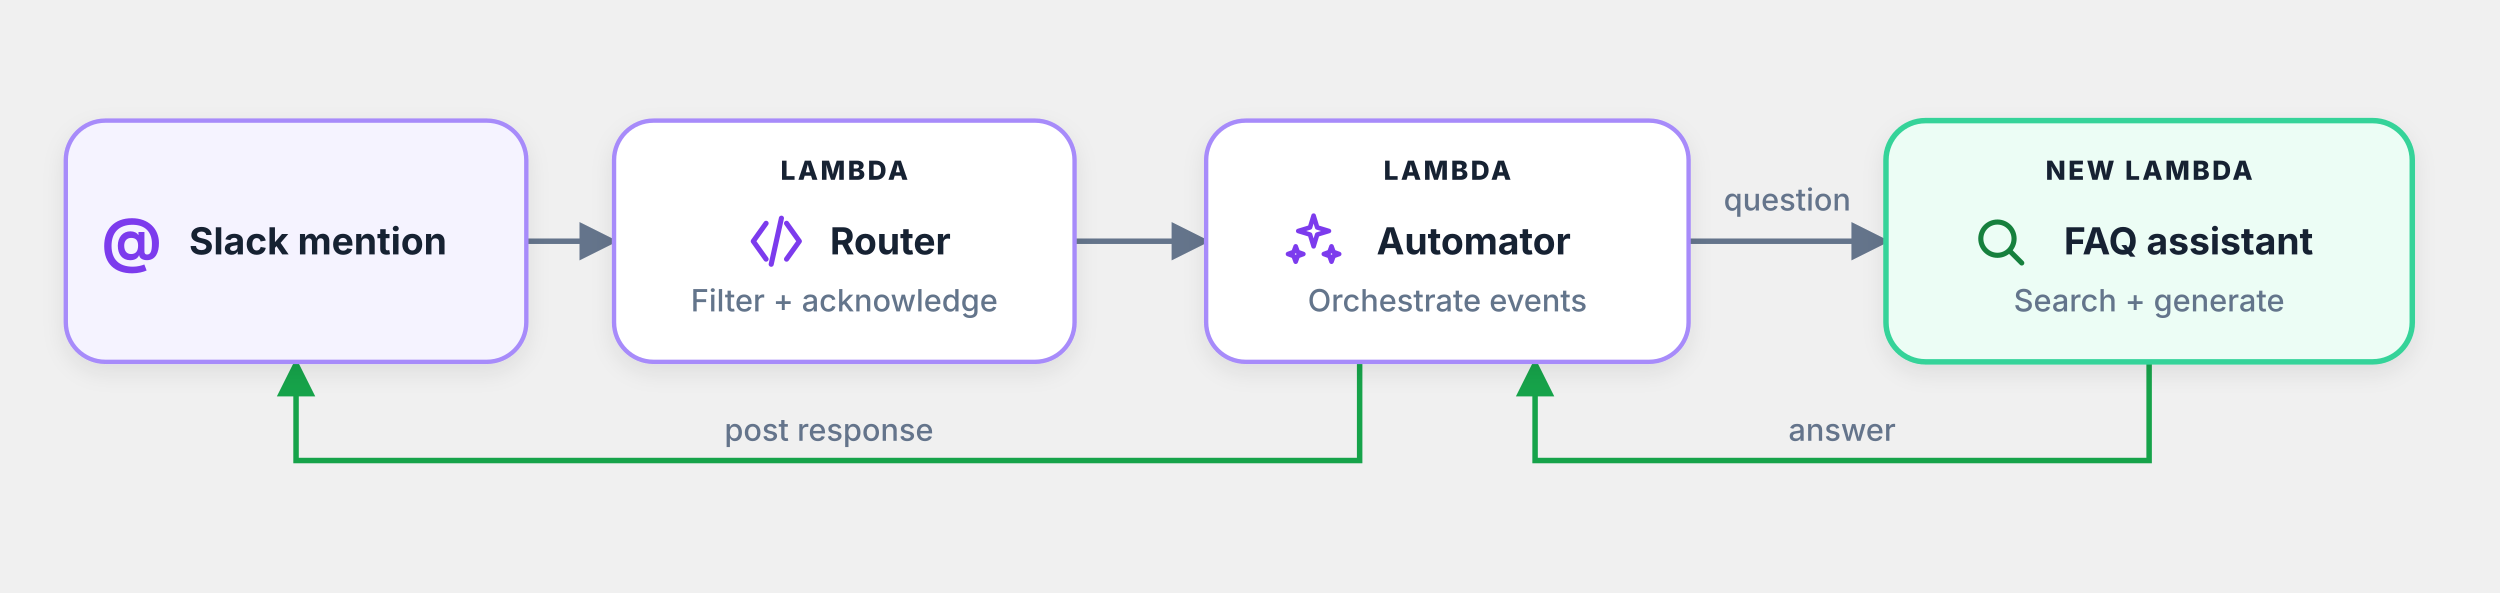
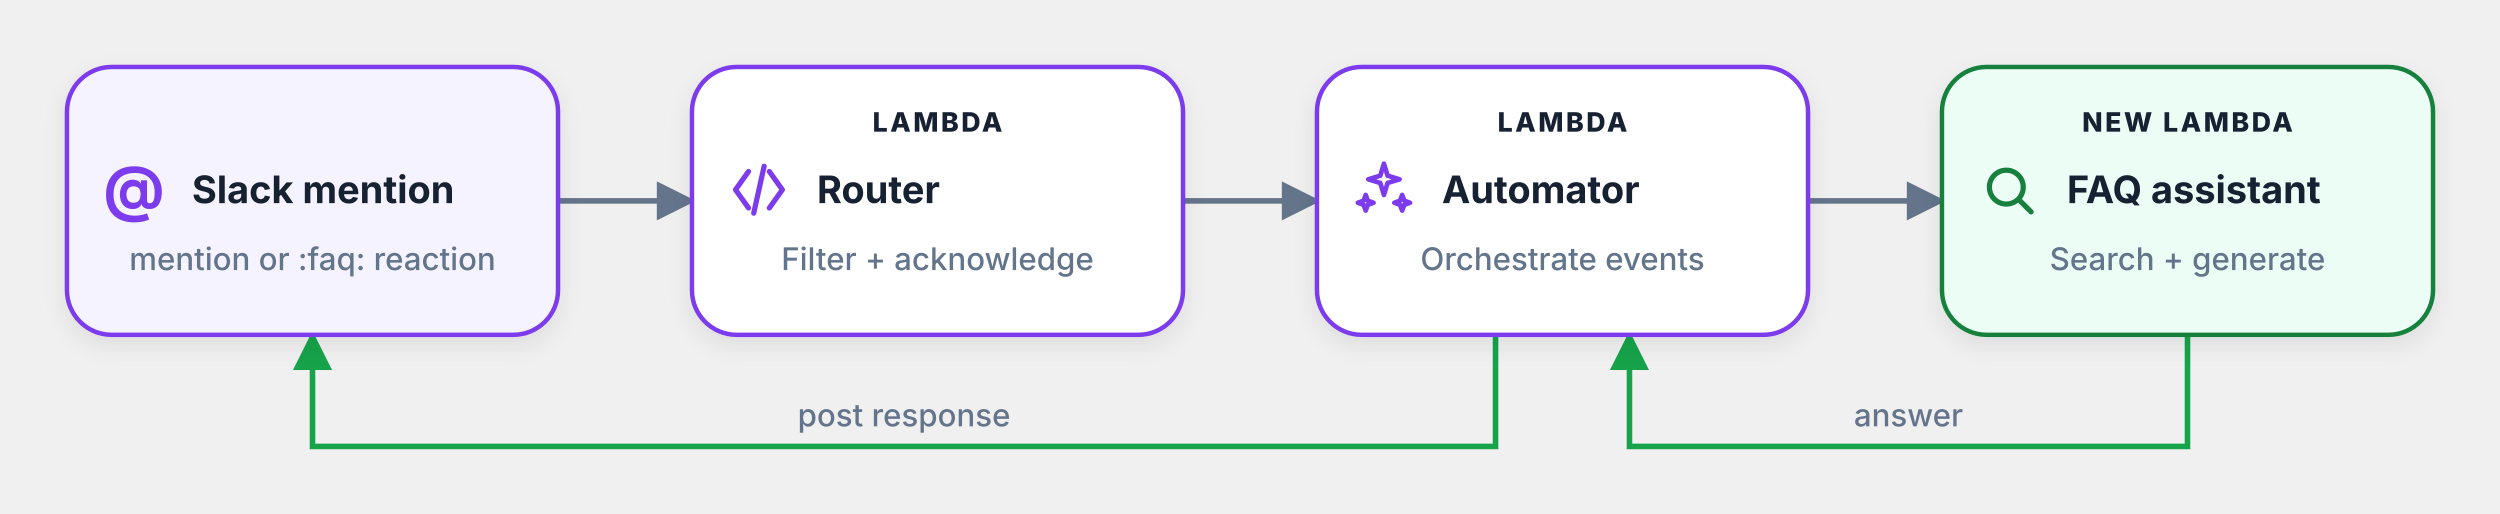
- <svg xmlns="http://www.w3.org/2000/svg" width="1140" height="270" viewBox="0 0 1140 270" role="img" aria-labelledby="title desc">
+ <svg xmlns="http://www.w3.org/2000/svg" width="1120" height="230" viewBox="0 0 1120 230" role="img" aria-labelledby="title desc">
  <defs>
    <filter id="shadow" x="-20%" y="-20%" width="140%" height="150%">
      <feDropShadow dx="0" dy="4" stdDeviation="5" flood-color="#0f172a" flood-opacity="0.08" />
    </filter>
    <marker id="arrow" viewBox="0 0 10 10" refX="9" refY="5" markerWidth="7" markerHeight="7" orient="auto">
      <path d="M0 0 10 5 0 10Z" fill="#64748b" />
    </marker>
    <marker id="arrow-green" viewBox="0 0 10 10" refX="9" refY="5" markerWidth="7" markerHeight="7" orient="auto">
      <path d="M0 0 10 5 0 10Z" fill="#16a34a" />
    </marker>
    <symbol id="icon-api" viewBox="0 0 24 24">
      <path d="m8 5-5 7 5 7M16 5l5 7-5 7M14 3l-4 18" fill="none" stroke="currentColor" stroke-width="2" stroke-linecap="round" stroke-linejoin="round" />
    </symbol>
    <symbol id="icon-sparkles" viewBox="0 0 24 24">
      <path d="m12 2 1.4 4.6L18 8l-4.6 1.4L12 14l-1.4-4.6L6 8l4.6-1.4ZM19 14l.8 2.2L22 17l-2.2.8L19 20l-.8-2.2L16 17l2.2-.8ZM5 14l.8 2.2L8 17l-2.2.8L5 20l-.8-2.2L2 17l2.2-.8Z" fill="none" stroke="currentColor" stroke-width="1.8" stroke-linejoin="round" />
    </symbol>
    <symbol id="icon-search" viewBox="0 0 24 24">
      <circle cx="11" cy="11" r="6.5" fill="none" stroke="currentColor" stroke-width="2" />
      <path d="m16 16 4.5 4.5" fill="none" stroke="currentColor" stroke-width="2" stroke-linecap="round" />
    </symbol>
    <style>
      text { font-family: system-ui, -apple-system, BlinkMacSystemFont, "Segoe UI", sans-serif; fill: #172033; }
      .eyebrow { font-size: 12px; font-weight: 800; letter-spacing: 1.1px; text-anchor: middle; }
      .label { font-size: 17px; font-weight: 750; text-anchor: middle; }
+       .icon-copy { text-anchor: start; }
      .mention-icon { font-size: 27px; font-weight: 750; fill: #7c3aed; text-anchor: middle; }
      .small { font-size: 14px; font-weight: 500; fill: #64748b; text-anchor: middle; }
      .request { fill: none; stroke: #64748b; stroke-width: 2.5; marker-end: url(#arrow); }
      .response { fill: none; stroke: #16a34a; stroke-width: 2.5; marker-end: url(#arrow-green); }
-       .slack { fill: #f5f3ff; stroke: #a78bfa; stroke-width: 2; }
-       .lambda { fill: #fff; stroke: #a78bfa; stroke-width: 2; }
-       .assistant { fill: #ecfdf5; stroke: #34d399; stroke-width: 2.5; }
+       .slack { fill: #f5f3ff; stroke: #7c3aed; stroke-width: 2; }
+       .lambda { fill: #fff; stroke: #7c3aed; stroke-width: 2; }
+       .assistant { fill: #ecfdf5; stroke: #15803d; stroke-width: 2; }
    </style>
  </defs>
-   <path class="request" d="M240 110H280" />
-   <path class="request" d="M490 110H550" />
-   <path class="request" d="M770 110H860" />
-   <text class="small" x="815" y="96">question</text>
-   <path class="response" d="M980 165V210H700V165" />
-   <text class="small" x="840" y="201" fill="#15803d">answer</text>
-   <path class="response" d="M620 165V210H135V165" />
-   <text class="small" x="378" y="201" fill="#15803d">post response</text>
-   <g filter="url(#shadow)">
-     <rect class="slack" x="30" y="55" width="210" height="110" rx="18" />
-     <text class="mention-icon" x="60" y="119">@</text>
-     <text class="label" x="145" y="116">Slack mention</text>
+   <path class="request" d="M250 90H310" />
+   <path class="request" d="M530 90H590" />
+   <path class="request" d="M810 90H870" />
+   <path class="response" d="M980 150V200H730V150" />
+   <text class="small" x="855" y="191" fill="#15803d">answer</text>
+   <path class="response" d="M670 150V200H140V150" />
+   <text class="small" x="405" y="191" fill="#15803d">post response</text>
+   <g class="node node-endpoint node-with-icon" transform="translate(30 30)" filter="url(#shadow)">
+     <rect class="slack" width="220" height="120" rx="20" />
+     <text class="mention-icon" x="30" y="64">@</text>
+     <text class="label icon-copy" x="56" y="61">Slack mention</text>
+     <text class="small" x="110" y="91">mention or :faq: reaction</text>
  </g>
-   <g filter="url(#shadow)">
-     <rect class="lambda" x="280" y="55" width="210" height="110" rx="18" />
-     <text class="eyebrow" x="385" y="82" fill="#7c3aed">LAMBDA</text>
-     <use href="#icon-api" x="340" y="96" width="28" height="28" color="#7c3aed" />
-     <text class="label" x="406" y="116">Router</text>
-     <text class="small" x="385" y="142">Filter + acknowledge</text>
+   <g class="node node-endpoint node-with-icon" transform="translate(310 30)" filter="url(#shadow)">
+     <rect class="lambda" width="220" height="120" rx="20" />
+     <text class="eyebrow" x="110" y="29" fill="#7c3aed">LAMBDA</text>
+     <use href="#icon-api" x="16" y="41" width="28" height="28" color="#7c3aed" />
+     <text class="label icon-copy" x="56" y="61">Router</text>
+     <text class="small" x="110" y="91">Filter + acknowledge</text>
  </g>
-   <g filter="url(#shadow)">
-     <rect class="lambda" x="550" y="55" width="220" height="110" rx="18" />
-     <text class="eyebrow" x="660" y="82" fill="#7c3aed">LAMBDA</text>
-     <use href="#icon-sparkles" x="585" y="96" width="28" height="28" color="#7c3aed" />
-     <text class="label" x="672" y="116">Automator</text>
-     <text class="small" x="660" y="142">Orchestrate events</text>
+   <g class="node node-endpoint node-with-icon" transform="translate(590 30)" filter="url(#shadow)">
+     <rect class="lambda" width="220" height="120" rx="20" />
+     <text class="eyebrow" x="110" y="29" fill="#7c3aed">LAMBDA</text>
+     <use href="#icon-sparkles" x="16" y="41" width="28" height="28" color="#7c3aed" />
+     <text class="label icon-copy" x="56" y="61">Automator</text>
+     <text class="small" x="110" y="91">Orchestrate events</text>
  </g>
-   <g filter="url(#shadow)">
-     <rect class="assistant" x="860" y="55" width="240" height="110" rx="18" />
-     <text class="eyebrow" x="980" y="82" fill="#15803d">NEW LAMBDA</text>
-     <use href="#icon-search" x="898" y="96" width="28" height="28" color="#15803d" />
-     <text class="label" x="998" y="116">FAQ assistant</text>
-     <text class="small" x="980" y="142">Search + generate</text>
+   <g class="node node-endpoint node-with-icon" transform="translate(870 30)" filter="url(#shadow)">
+     <rect class="assistant" width="220" height="120" rx="20" />
+     <text class="eyebrow" x="110" y="29" fill="#15803d">NEW LAMBDA</text>
+     <use href="#icon-search" x="16" y="41" width="28" height="28" color="#15803d" />
+     <text class="label icon-copy" x="56" y="61">FAQ assistant</text>
+     <text class="small" x="110" y="91">Search + generate</text>
  </g>
</svg>
